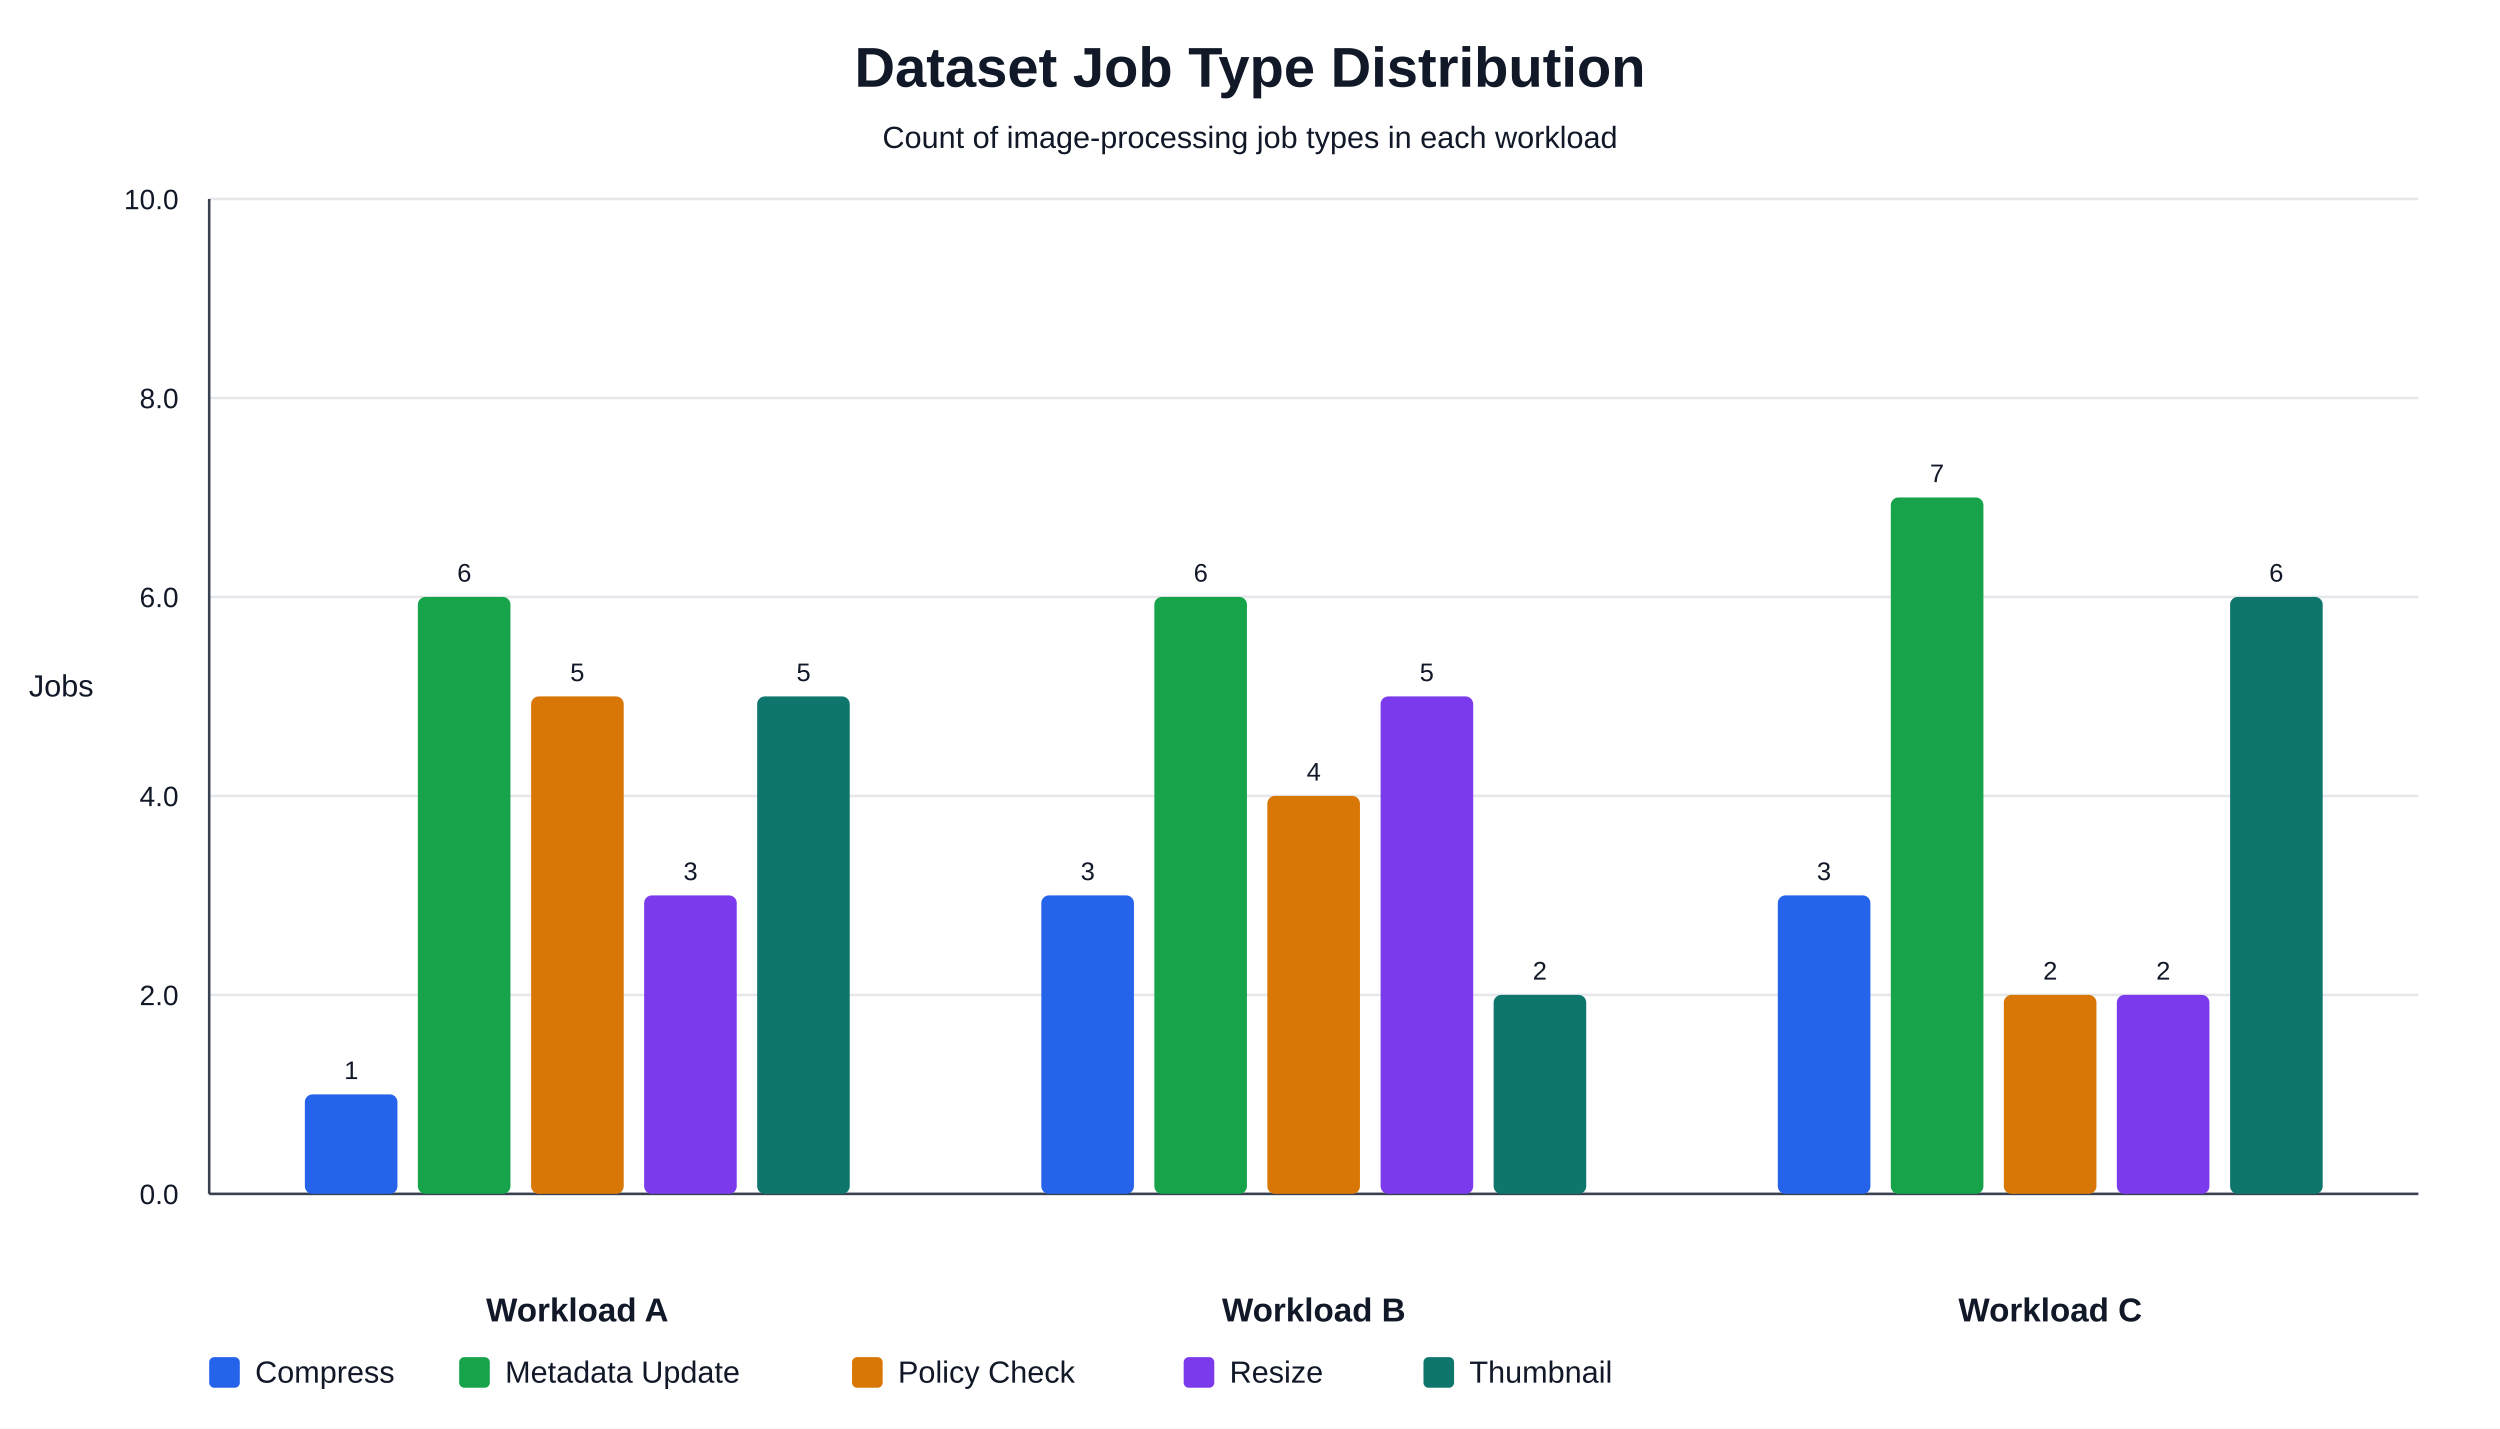
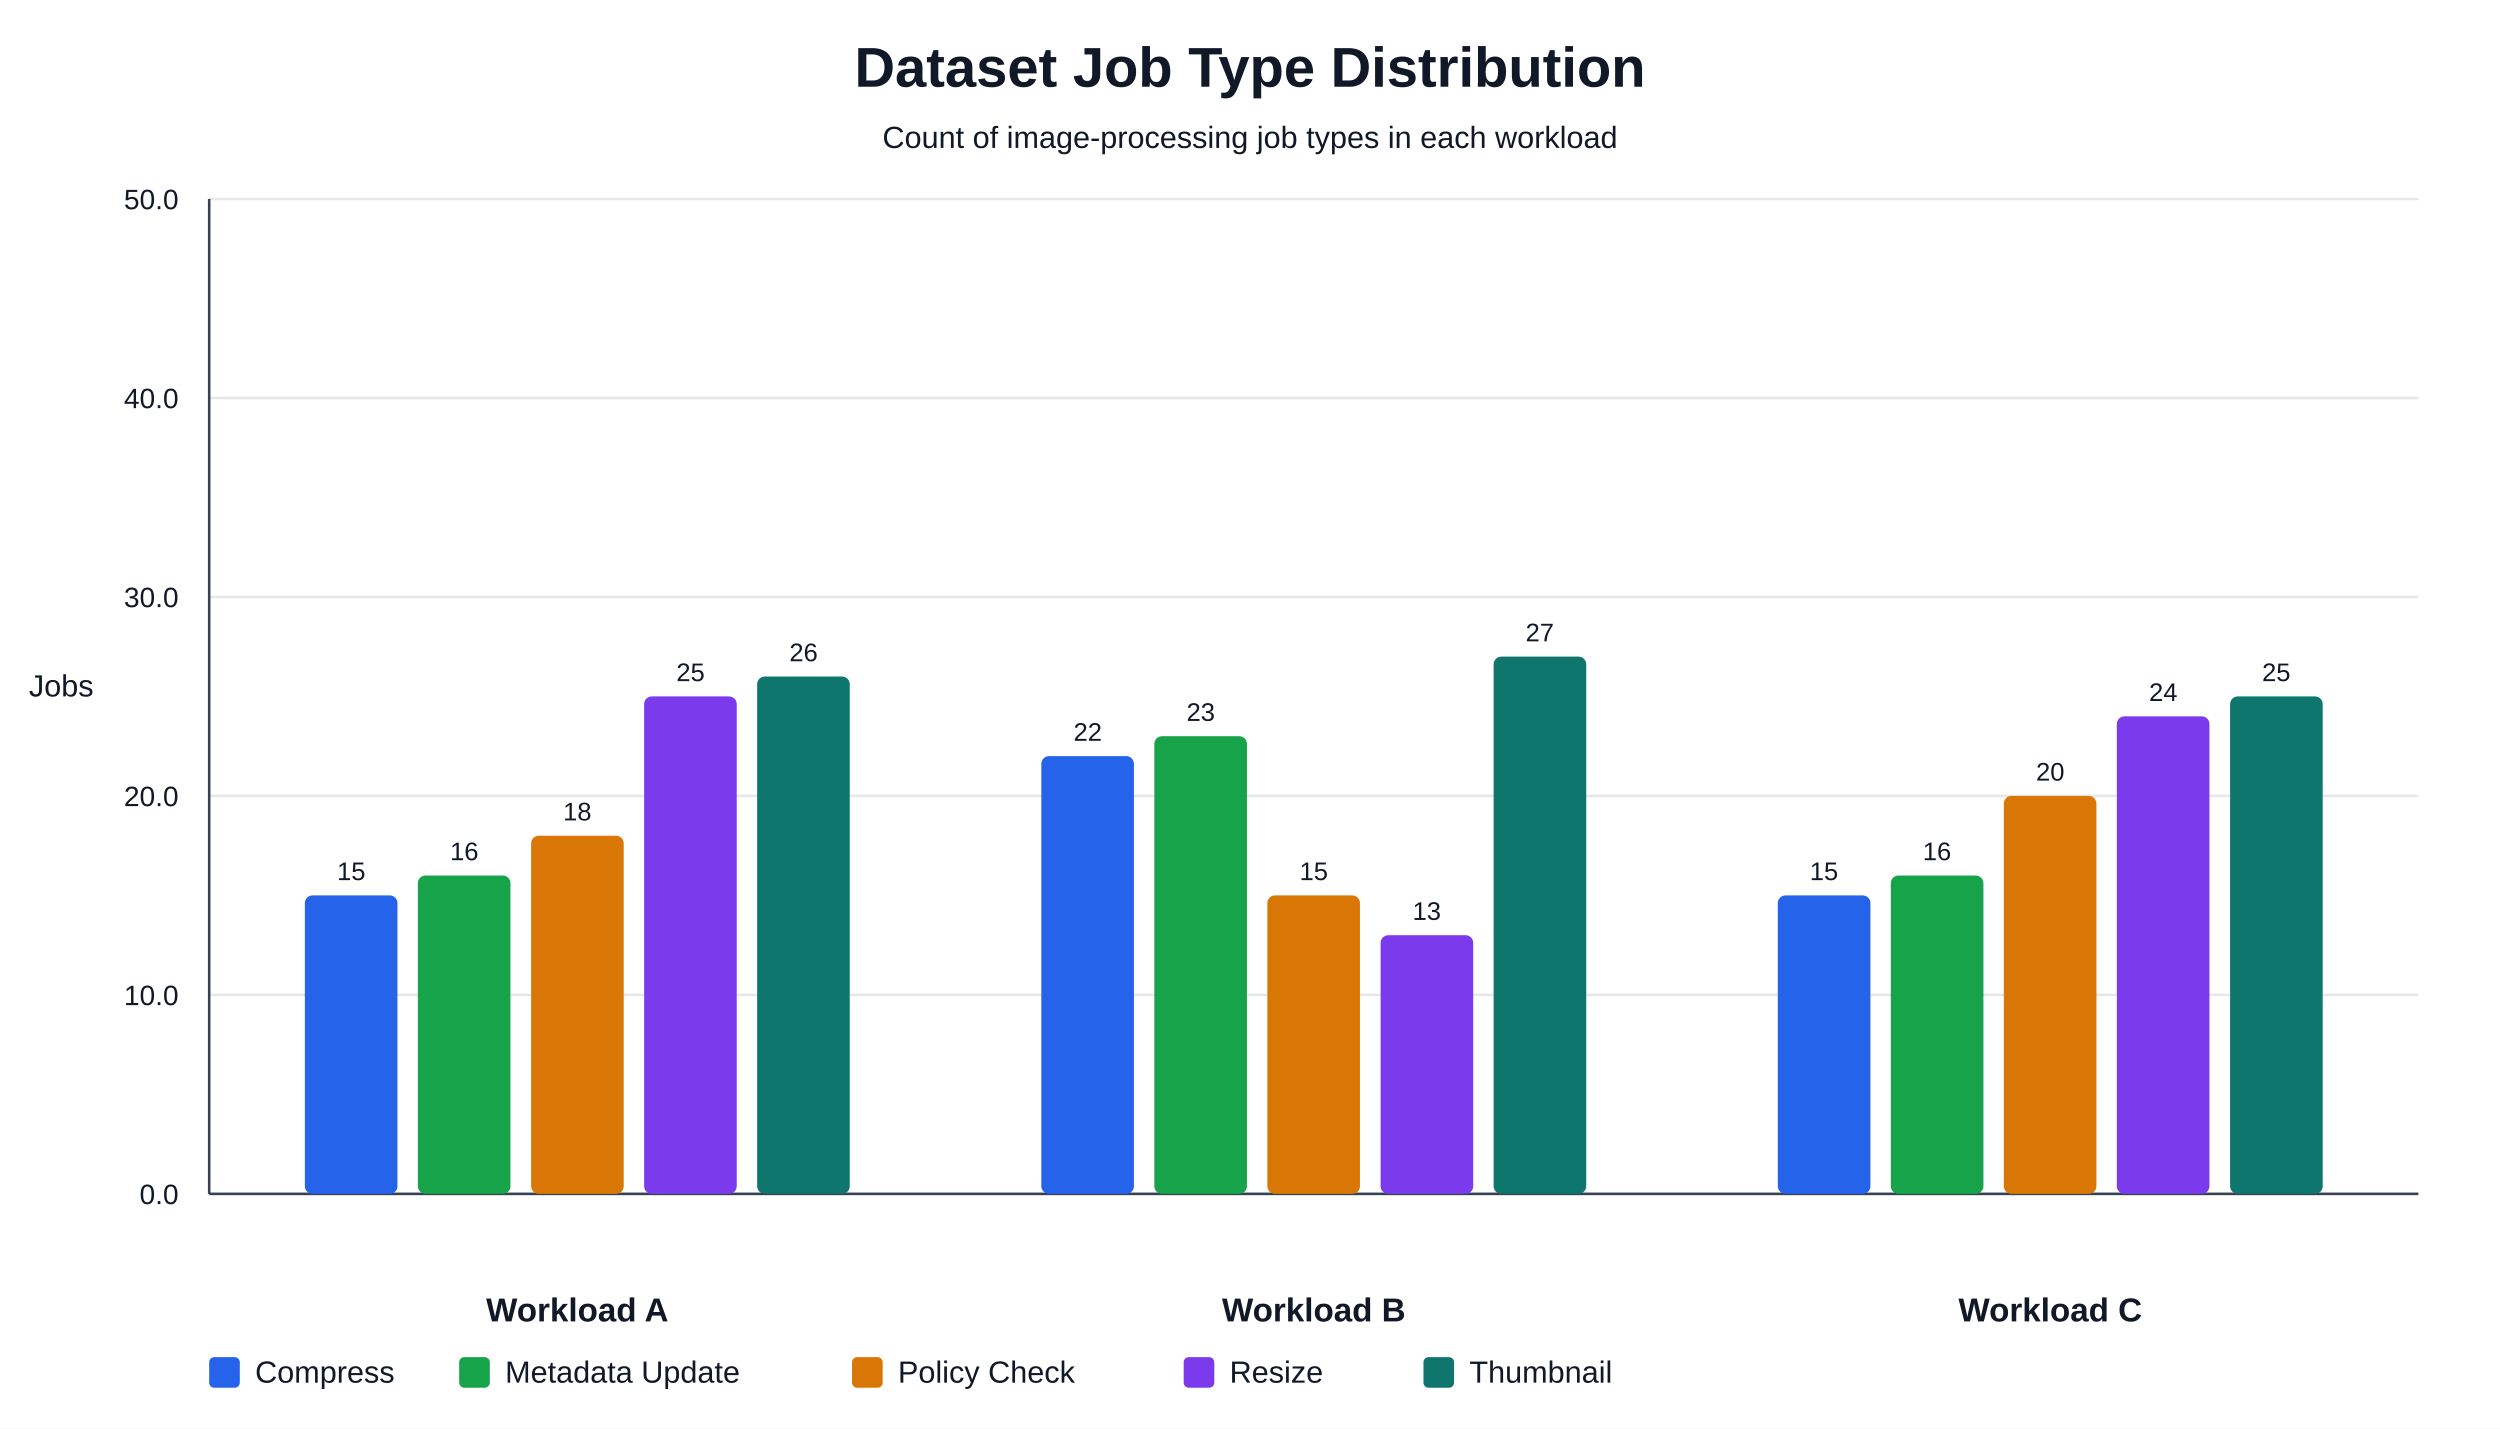
<svg xmlns="http://www.w3.org/2000/svg" width="980" height="560" viewBox="0 0 980 560">
  <rect width="100%" height="100%" fill="#ffffff" />
  <text x="490.0" y="34.0" font-family="Arial, sans-serif" font-size="22" font-weight="700" text-anchor="middle" fill="#111827">Dataset Job Type Distribution</text>
  <text x="490.0" y="58.0" font-family="Arial, sans-serif" font-size="12" font-weight="400" text-anchor="middle" fill="#111827">Count of image-processing job types in each workload</text>
  <line x1="82" y1="468.0" x2="948" y2="468.0" stroke="#e5e7eb" />
  <text x="70.0" y="472.0" font-family="Arial, sans-serif" font-size="11" font-weight="400" text-anchor="end" fill="#111827">0.0</text>
  <line x1="82" y1="390.0" x2="948" y2="390.0" stroke="#e5e7eb" />
-   <text x="70.0" y="394.0" font-family="Arial, sans-serif" font-size="11" font-weight="400" text-anchor="end" fill="#111827">2.0</text>
+   <text x="70.0" y="394.0" font-family="Arial, sans-serif" font-size="11" font-weight="400" text-anchor="end" fill="#111827">10.0</text>
  <line x1="82" y1="312.0" x2="948" y2="312.0" stroke="#e5e7eb" />
-   <text x="70.0" y="316.0" font-family="Arial, sans-serif" font-size="11" font-weight="400" text-anchor="end" fill="#111827">4.0</text>
+   <text x="70.0" y="316.0" font-family="Arial, sans-serif" font-size="11" font-weight="400" text-anchor="end" fill="#111827">20.0</text>
  <line x1="82" y1="234.0" x2="948" y2="234.0" stroke="#e5e7eb" />
-   <text x="70.0" y="238.0" font-family="Arial, sans-serif" font-size="11" font-weight="400" text-anchor="end" fill="#111827">6.0</text>
+   <text x="70.0" y="238.0" font-family="Arial, sans-serif" font-size="11" font-weight="400" text-anchor="end" fill="#111827">30.0</text>
  <line x1="82" y1="156.0" x2="948" y2="156.0" stroke="#e5e7eb" />
-   <text x="70.0" y="160.0" font-family="Arial, sans-serif" font-size="11" font-weight="400" text-anchor="end" fill="#111827">8.0</text>
+   <text x="70.0" y="160.0" font-family="Arial, sans-serif" font-size="11" font-weight="400" text-anchor="end" fill="#111827">40.0</text>
  <line x1="82" y1="78.0" x2="948" y2="78.0" stroke="#e5e7eb" />
-   <text x="70.0" y="82.0" font-family="Arial, sans-serif" font-size="11" font-weight="400" text-anchor="end" fill="#111827">10.0</text>
+   <text x="70.0" y="82.0" font-family="Arial, sans-serif" font-size="11" font-weight="400" text-anchor="end" fill="#111827">50.0</text>
  <line x1="82" y1="78" x2="82" y2="468" stroke="#374151" />
  <line x1="82" y1="468" x2="948" y2="468" stroke="#374151" />
  <text x="24.0" y="273.0" font-family="Arial, sans-serif" font-size="12" font-weight="400" text-anchor="middle" fill="#111827">Jobs</text>
  <text x="226.3" y="518.0" font-family="Arial, sans-serif" font-size="13" font-weight="700" text-anchor="middle" fill="#111827">Workload A</text>
-   <rect x="119.5" y="429.0" width="36.3" height="39.0" fill="#2563eb" rx="3" />
-   <text x="137.7" y="423.0" font-family="Arial, sans-serif" font-size="10" font-weight="400" text-anchor="middle" fill="#111827">1</text>
-   <rect x="163.8" y="234.0" width="36.3" height="234.0" fill="#16a34a" rx="3" />
-   <text x="182.0" y="228.0" font-family="Arial, sans-serif" font-size="10" font-weight="400" text-anchor="middle" fill="#111827">6</text>
-   <rect x="208.2" y="273.0" width="36.3" height="195.0" fill="#d97706" rx="3" />
-   <text x="226.3" y="267.0" font-family="Arial, sans-serif" font-size="10" font-weight="400" text-anchor="middle" fill="#111827">5</text>
-   <rect x="252.5" y="351.0" width="36.3" height="117.0" fill="#7c3aed" rx="3" />
-   <text x="270.7" y="345.0" font-family="Arial, sans-serif" font-size="10" font-weight="400" text-anchor="middle" fill="#111827">3</text>
-   <rect x="296.8" y="273.0" width="36.3" height="195.0" fill="#0f766e" rx="3" />
-   <text x="315.0" y="267.0" font-family="Arial, sans-serif" font-size="10" font-weight="400" text-anchor="middle" fill="#111827">5</text>
+   <rect x="119.5" y="351.0" width="36.3" height="117.0" fill="#2563eb" rx="3" />
+   <text x="137.7" y="345.0" font-family="Arial, sans-serif" font-size="10" font-weight="400" text-anchor="middle" fill="#111827">15</text>
+   <rect x="163.8" y="343.2" width="36.3" height="124.8" fill="#16a34a" rx="3" />
+   <text x="182.0" y="337.2" font-family="Arial, sans-serif" font-size="10" font-weight="400" text-anchor="middle" fill="#111827">16</text>
+   <rect x="208.2" y="327.6" width="36.3" height="140.4" fill="#d97706" rx="3" />
+   <text x="226.3" y="321.6" font-family="Arial, sans-serif" font-size="10" font-weight="400" text-anchor="middle" fill="#111827">18</text>
+   <rect x="252.5" y="273.0" width="36.3" height="195.0" fill="#7c3aed" rx="3" />
+   <text x="270.7" y="267.0" font-family="Arial, sans-serif" font-size="10" font-weight="400" text-anchor="middle" fill="#111827">25</text>
+   <rect x="296.8" y="265.2" width="36.3" height="202.8" fill="#0f766e" rx="3" />
+   <text x="315.0" y="259.2" font-family="Arial, sans-serif" font-size="10" font-weight="400" text-anchor="middle" fill="#111827">26</text>
  <text x="515.0" y="518.0" font-family="Arial, sans-serif" font-size="13" font-weight="700" text-anchor="middle" fill="#111827">Workload B</text>
-   <rect x="408.2" y="351.0" width="36.3" height="117.0" fill="#2563eb" rx="3" />
-   <text x="426.4" y="345.0" font-family="Arial, sans-serif" font-size="10" font-weight="400" text-anchor="middle" fill="#111827">3</text>
-   <rect x="452.5" y="234.0" width="36.3" height="234.0" fill="#16a34a" rx="3" />
-   <text x="470.7" y="228.0" font-family="Arial, sans-serif" font-size="10" font-weight="400" text-anchor="middle" fill="#111827">6</text>
-   <rect x="496.8" y="312.0" width="36.3" height="156.0" fill="#d97706" rx="3" />
-   <text x="515.0" y="306.0" font-family="Arial, sans-serif" font-size="10" font-weight="400" text-anchor="middle" fill="#111827">4</text>
-   <rect x="541.2" y="273.0" width="36.3" height="195.0" fill="#7c3aed" rx="3" />
-   <text x="559.3" y="267.0" font-family="Arial, sans-serif" font-size="10" font-weight="400" text-anchor="middle" fill="#111827">5</text>
-   <rect x="585.5" y="390.0" width="36.3" height="78.0" fill="#0f766e" rx="3" />
-   <text x="603.6" y="384.0" font-family="Arial, sans-serif" font-size="10" font-weight="400" text-anchor="middle" fill="#111827">2</text>
+   <rect x="408.2" y="296.4" width="36.3" height="171.6" fill="#2563eb" rx="3" />
+   <text x="426.4" y="290.4" font-family="Arial, sans-serif" font-size="10" font-weight="400" text-anchor="middle" fill="#111827">22</text>
+   <rect x="452.5" y="288.6" width="36.3" height="179.4" fill="#16a34a" rx="3" />
+   <text x="470.7" y="282.6" font-family="Arial, sans-serif" font-size="10" font-weight="400" text-anchor="middle" fill="#111827">23</text>
+   <rect x="496.8" y="351.0" width="36.3" height="117.0" fill="#d97706" rx="3" />
+   <text x="515.0" y="345.0" font-family="Arial, sans-serif" font-size="10" font-weight="400" text-anchor="middle" fill="#111827">15</text>
+   <rect x="541.2" y="366.6" width="36.3" height="101.4" fill="#7c3aed" rx="3" />
+   <text x="559.3" y="360.6" font-family="Arial, sans-serif" font-size="10" font-weight="400" text-anchor="middle" fill="#111827">13</text>
+   <rect x="585.5" y="257.4" width="36.3" height="210.6" fill="#0f766e" rx="3" />
+   <text x="603.6" y="251.4" font-family="Arial, sans-serif" font-size="10" font-weight="400" text-anchor="middle" fill="#111827">27</text>
  <text x="803.7" y="518.0" font-family="Arial, sans-serif" font-size="13" font-weight="700" text-anchor="middle" fill="#111827">Workload C</text>
  <rect x="696.9" y="351.0" width="36.3" height="117.0" fill="#2563eb" rx="3" />
-   <text x="715.0" y="345.0" font-family="Arial, sans-serif" font-size="10" font-weight="400" text-anchor="middle" fill="#111827">3</text>
-   <rect x="741.2" y="195.0" width="36.3" height="273.0" fill="#16a34a" rx="3" />
-   <text x="759.3" y="189.0" font-family="Arial, sans-serif" font-size="10" font-weight="400" text-anchor="middle" fill="#111827">7</text>
-   <rect x="785.5" y="390.0" width="36.3" height="78.0" fill="#d97706" rx="3" />
-   <text x="803.7" y="384.0" font-family="Arial, sans-serif" font-size="10" font-weight="400" text-anchor="middle" fill="#111827">2</text>
-   <rect x="829.8" y="390.0" width="36.3" height="78.0" fill="#7c3aed" rx="3" />
-   <text x="848.0" y="384.0" font-family="Arial, sans-serif" font-size="10" font-weight="400" text-anchor="middle" fill="#111827">2</text>
-   <rect x="874.2" y="234.0" width="36.3" height="234.0" fill="#0f766e" rx="3" />
-   <text x="892.3" y="228.0" font-family="Arial, sans-serif" font-size="10" font-weight="400" text-anchor="middle" fill="#111827">6</text>
+   <text x="715.0" y="345.0" font-family="Arial, sans-serif" font-size="10" font-weight="400" text-anchor="middle" fill="#111827">15</text>
+   <rect x="741.2" y="343.2" width="36.3" height="124.8" fill="#16a34a" rx="3" />
+   <text x="759.3" y="337.2" font-family="Arial, sans-serif" font-size="10" font-weight="400" text-anchor="middle" fill="#111827">16</text>
+   <rect x="785.5" y="312.0" width="36.3" height="156.0" fill="#d97706" rx="3" />
+   <text x="803.7" y="306.0" font-family="Arial, sans-serif" font-size="10" font-weight="400" text-anchor="middle" fill="#111827">20</text>
+   <rect x="829.8" y="280.8" width="36.3" height="187.2" fill="#7c3aed" rx="3" />
+   <text x="848.0" y="274.8" font-family="Arial, sans-serif" font-size="10" font-weight="400" text-anchor="middle" fill="#111827">24</text>
+   <rect x="874.2" y="273.0" width="36.3" height="195.0" fill="#0f766e" rx="3" />
+   <text x="892.3" y="267.0" font-family="Arial, sans-serif" font-size="10" font-weight="400" text-anchor="middle" fill="#111827">25</text>
  <rect x="82" y="532" width="12" height="12" fill="#2563eb" rx="2" />
  <text x="100.0" y="542.0" font-family="Arial, sans-serif" font-size="12" font-weight="400" text-anchor="start" fill="#111827">Compress</text>
  <rect x="180" y="532" width="12" height="12" fill="#16a34a" rx="2" />
  <text x="198.0" y="542.0" font-family="Arial, sans-serif" font-size="12" font-weight="400" text-anchor="start" fill="#111827">Metadata Update</text>
  <rect x="334" y="532" width="12" height="12" fill="#d97706" rx="2" />
  <text x="352.0" y="542.0" font-family="Arial, sans-serif" font-size="12" font-weight="400" text-anchor="start" fill="#111827">Policy Check</text>
  <rect x="464" y="532" width="12" height="12" fill="#7c3aed" rx="2" />
  <text x="482.0" y="542.0" font-family="Arial, sans-serif" font-size="12" font-weight="400" text-anchor="start" fill="#111827">Resize</text>
  <rect x="558" y="532" width="12" height="12" fill="#0f766e" rx="2" />
  <text x="576.0" y="542.0" font-family="Arial, sans-serif" font-size="12" font-weight="400" text-anchor="start" fill="#111827">Thumbnail</text>
</svg>
